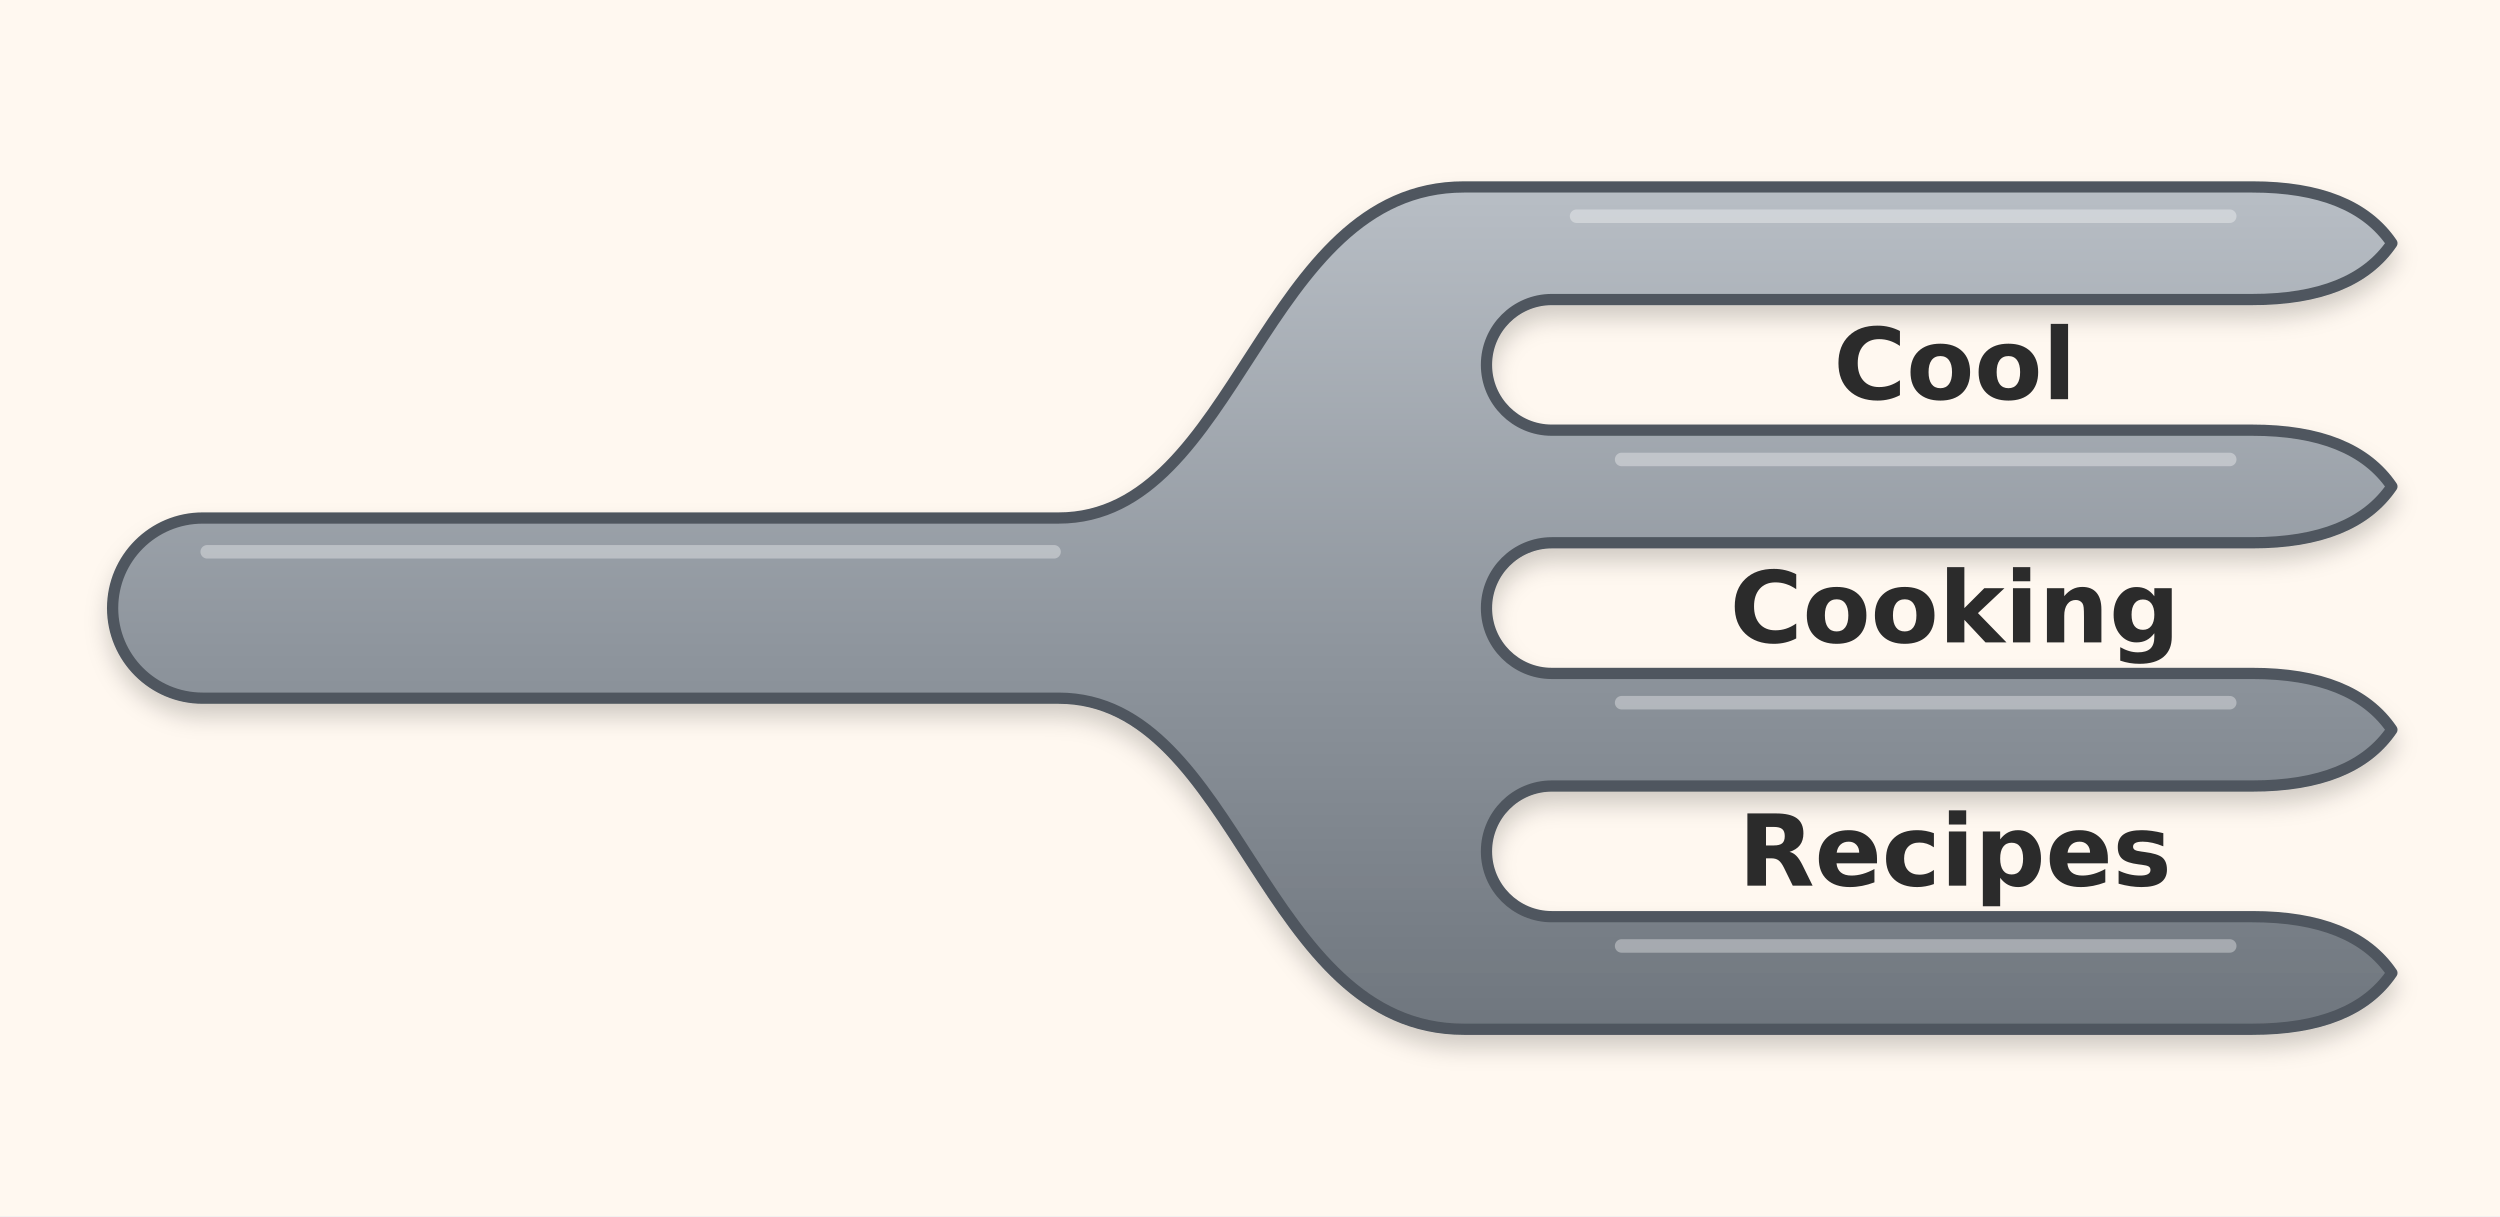
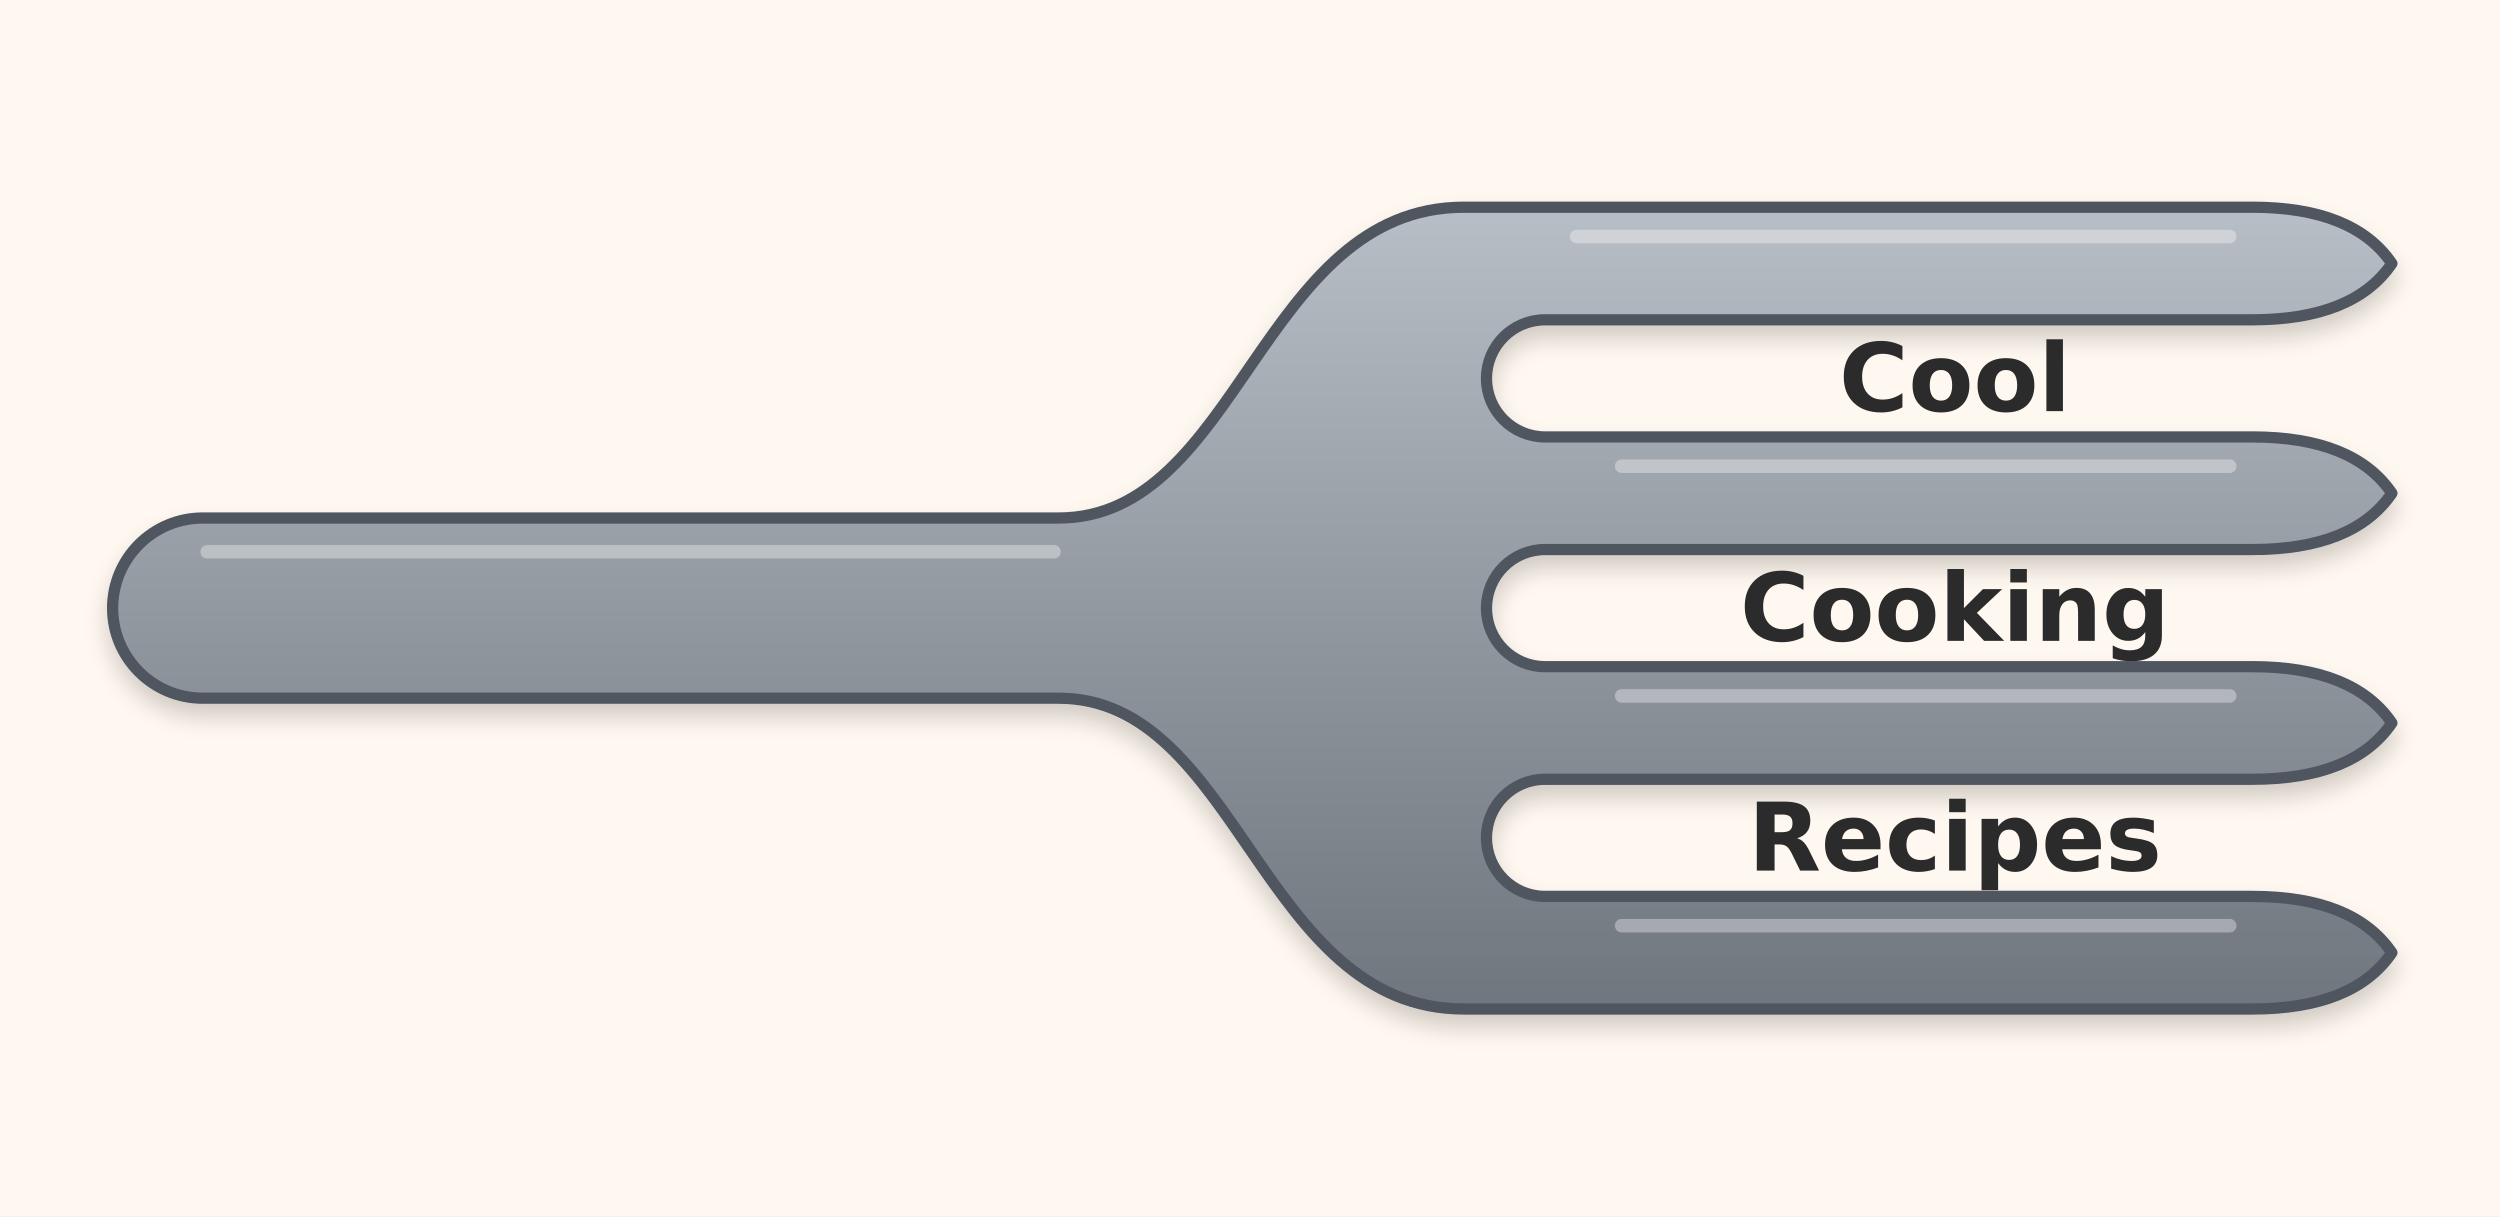
<svg xmlns="http://www.w3.org/2000/svg" viewBox="0 0 1110 540" width="1110" height="540" role="img" aria-label="Cool Cooking Recipes">
  <defs>
    <linearGradient id="steel" x1="0" y1="0" x2="0" y2="1">
      <stop offset="0" stop-color="#B8BEC5" />
      <stop offset="0.55" stop-color="#8E959D" />
      <stop offset="1" stop-color="#6F767E" />
    </linearGradient>
    <filter id="shadow" x="-5%" y="-10%" width="110%" height="125%">
      <feDropShadow dx="0" dy="6" stdDeviation="5" flood-color="#000" flood-opacity="0.18" />
    </filter>
  </defs>
  <rect width="1110" height="540" fill="#FFF8F0" />
-   <path filter="url(#shadow)" fill="url(#steel)" stroke="#4F565E" stroke-width="5" stroke-linejoin="round" d="M90 230 L470 230 C550 230, 560 83, 650 83        L1000 83 Q1045 83 1062 108 Q1045 133 1000 133        L689 133 A29 29 0 0 0 689 191        L1000 191 Q1045 191 1062 216 Q1045 241 1000 241        L689 241 A29 29 0 0 0 689 299        L1000 299 Q1045 299 1062 324 Q1045 349 1000 349        L689 349 A29 29 0 0 0 689 407        L1000 407 Q1045 407 1062 432 Q1045 457 1000 457        L650 457 C560 457, 550 310, 470 310        L90 310 A40 40 0 0 1 90 230 Z" />
+   <path filter="url(#shadow)" fill="url(#steel)" stroke="#4F565E" stroke-width="5" stroke-linejoin="round" d="M90 230 L470 230 C550 230, 560 92, 650 92        L1000 92 Q1045 92 1062 117 Q1045 142 1000 142        L686 142 A26 26 0 0 0 686 194        L1000 194 Q1045 194 1062 219 Q1045 244 1000 244        L686 244 A26 26 0 0 0 686 296        L1000 296 Q1045 296 1062 321 Q1045 346 1000 346        L686 346 A26 26 0 0 0 686 398        L1000 398 Q1045 398 1062 423 Q1045 448 1000 448        L650 448 C560 448, 550 310, 470 310        L90 310 A40 40 0 0 1 90 230 Z" />
  <g stroke="#FFFFFF" stroke-opacity="0.35" stroke-width="6" stroke-linecap="round" fill="none">
    <path d="M92 245 L468 245" />
-     <path d="M700 96 L990 96" />
-     <path d="M720 204 L990 204" />
-     <path d="M720 312 L990 312" />
-     <path d="M720 420 L990 420" />
+     <path d="M700 105 L990 105" />
+     <path d="M720 207 L990 207" />
+     <path d="M720 309 L990 309" />
+     <path d="M720 411 L990 411" />
  </g>
-   <g fill="#2B2B2B" font-family="Nunito, 'Arial Rounded MT Bold', 'DejaVu Sans', sans-serif" font-weight="800" font-size="44" text-anchor="middle" dominant-baseline="central">
-     <text x="868" y="162">Cool</text>
+   <g fill="#2B2B2B" font-family="Nunito, 'Arial Rounded MT Bold', 'DejaVu Sans', sans-serif" font-weight="800" font-size="42" text-anchor="middle" dominant-baseline="central">
+     <text x="868" y="168">Cool</text>
    <text x="868" y="270">Cooking</text>
-     <text x="868" y="378">Recipes</text>
+     <text x="868" y="372">Recipes</text>
  </g>
</svg>
